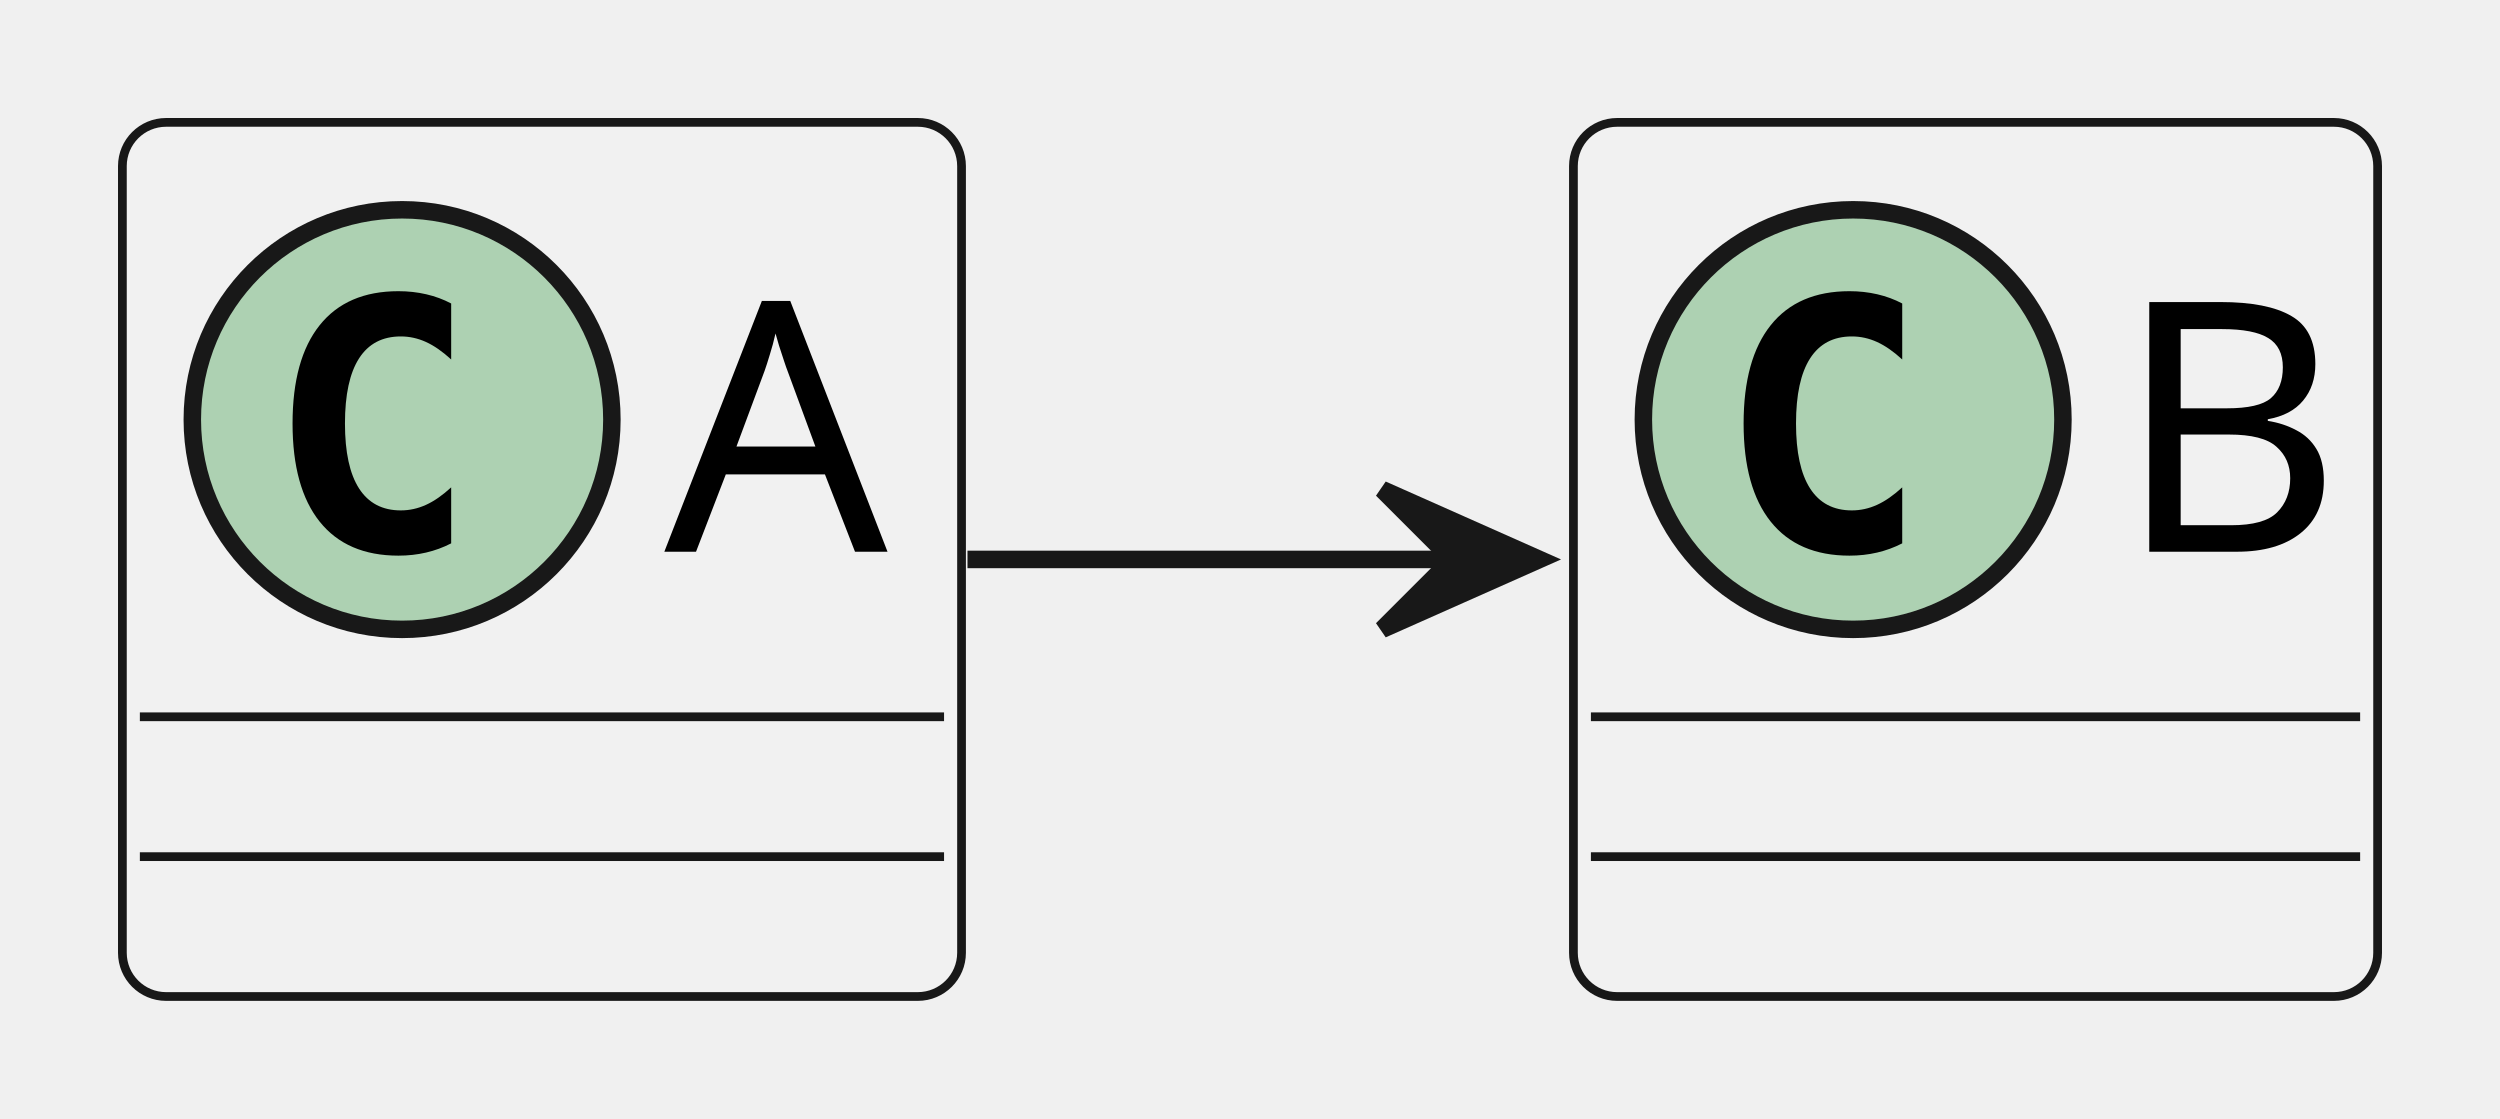
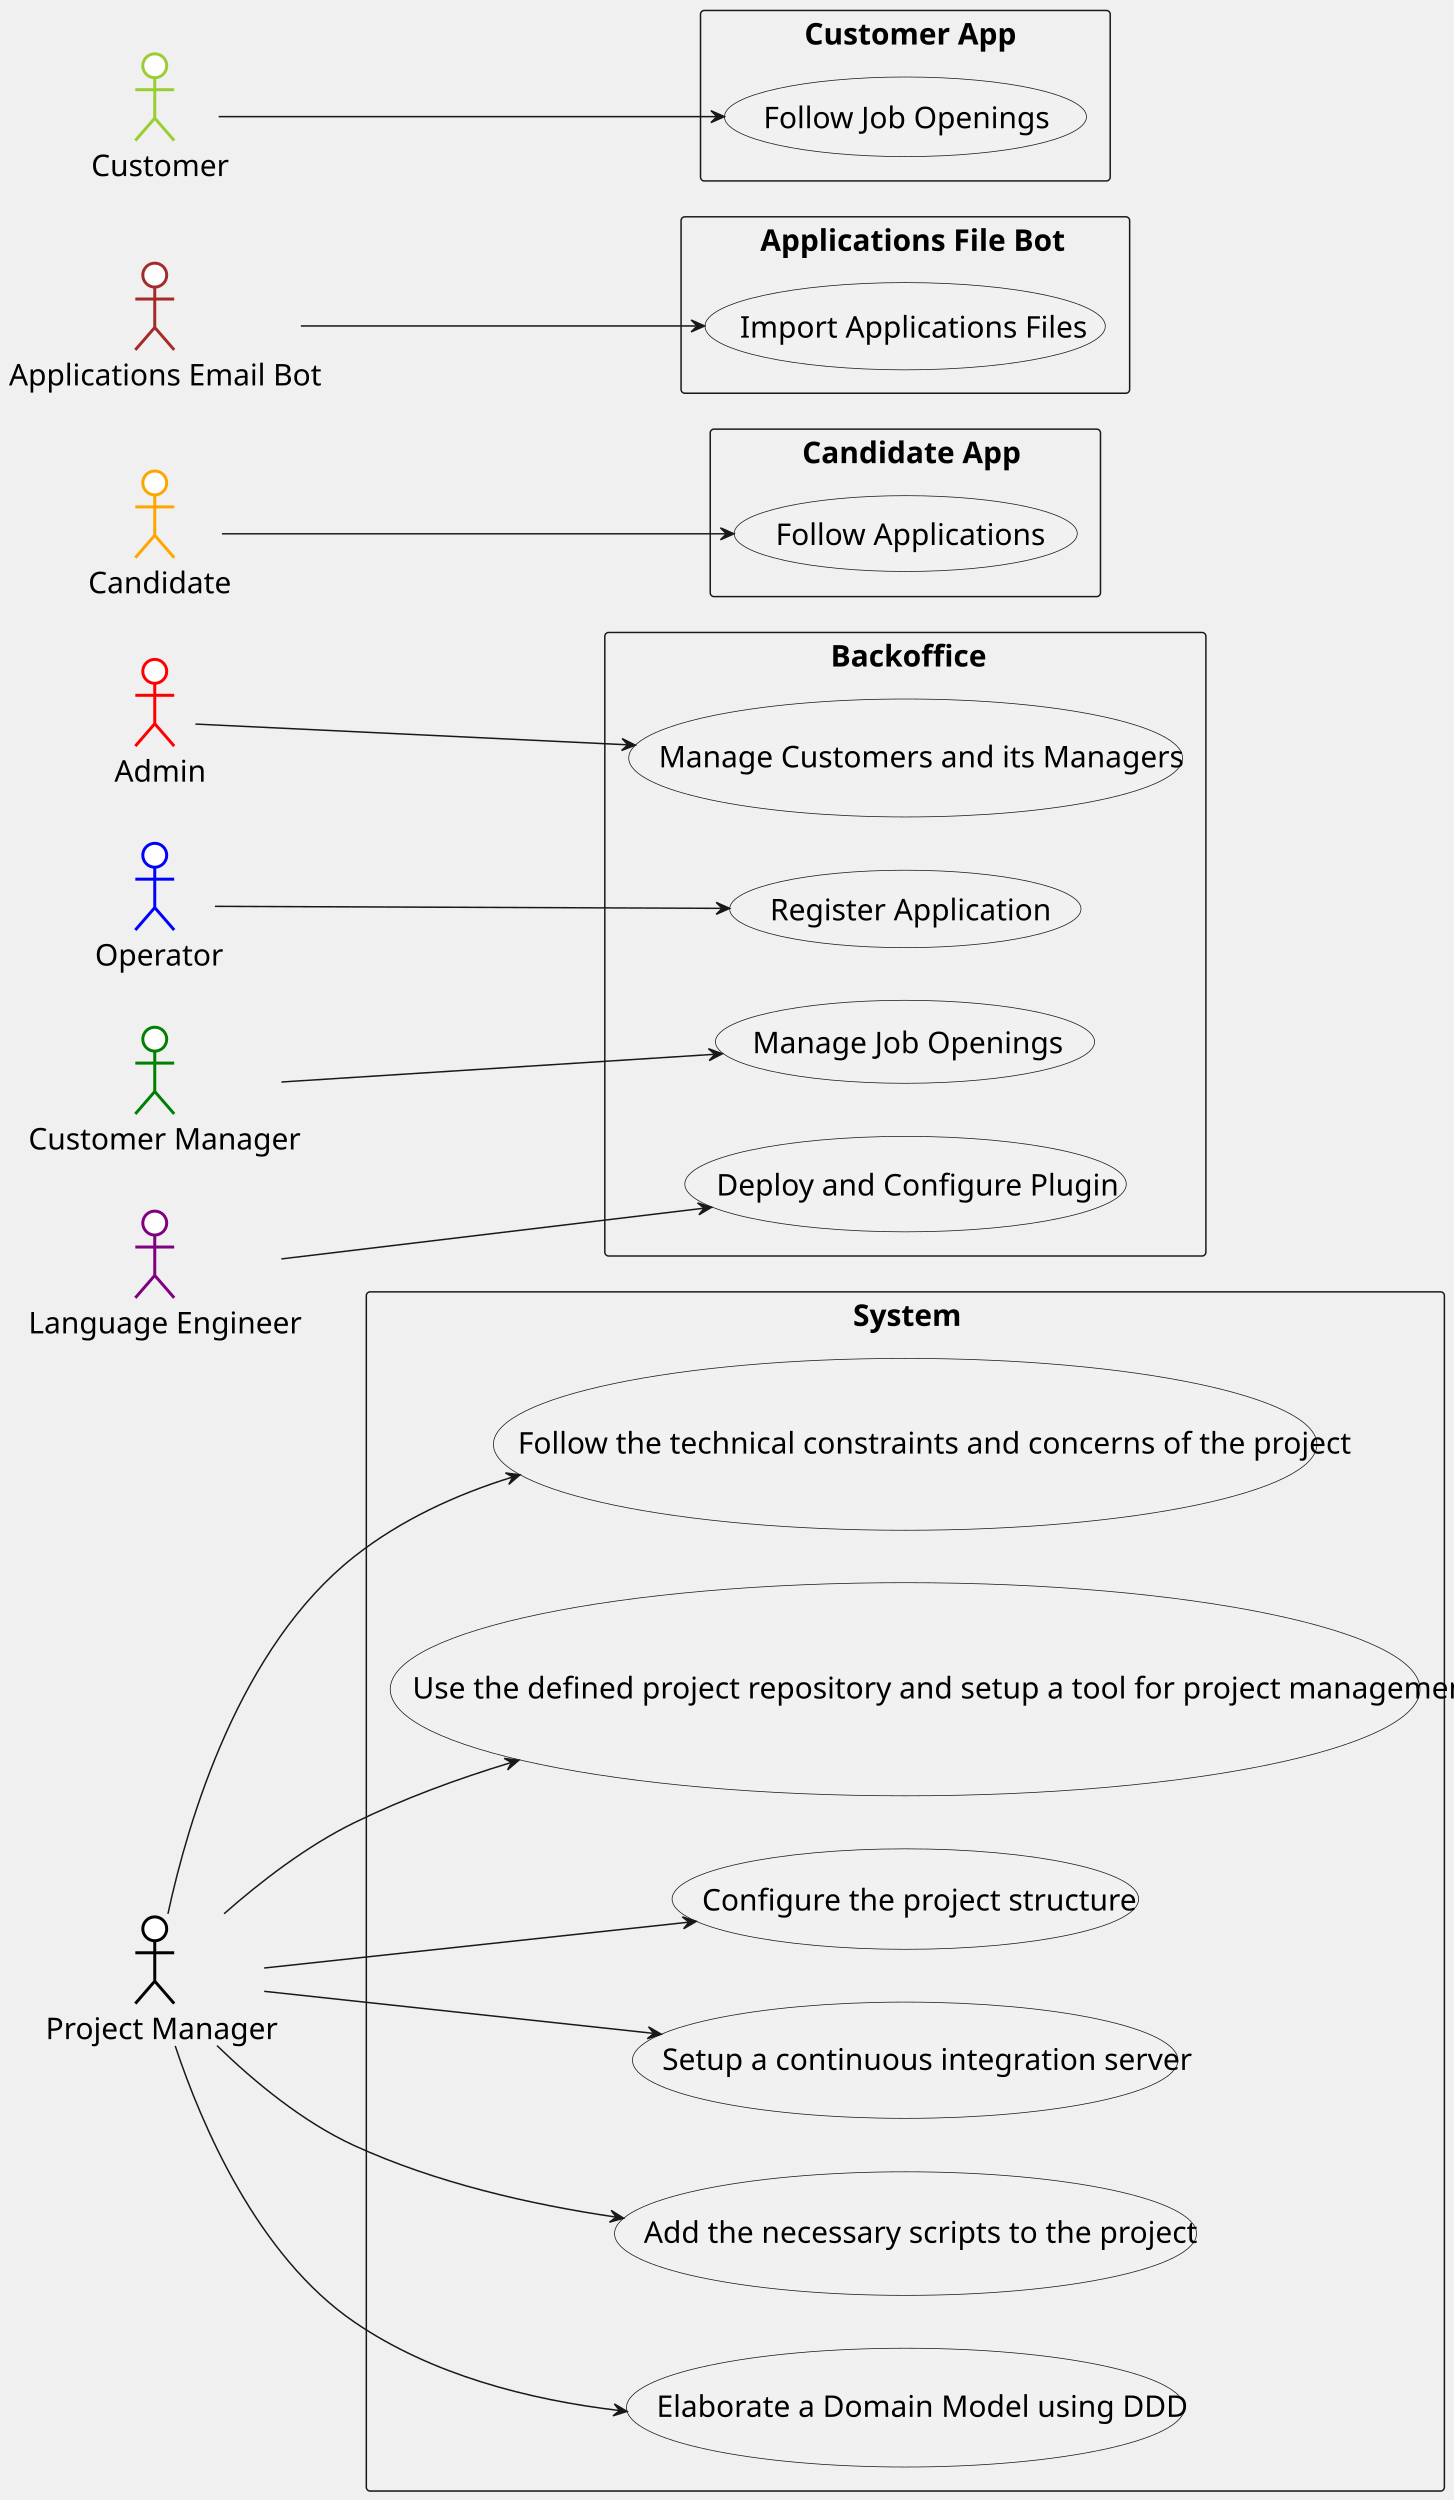
- <svg xmlns="http://www.w3.org/2000/svg" contentStyleType="text/css" height="64px" preserveAspectRatio="none" style="width:143px;height:64px;background:#FFFFFF;" version="1.1" viewBox="0 0 143 64" width="143px" zoomAndPan="magnify">
+ <svg xmlns="http://www.w3.org/2000/svg" contentStyleType="text/css" height="1672px" preserveAspectRatio="none" style="width:972px;height:1672px;background:#FFFFFF;" version="1.1" viewBox="0 0 972 1672" width="972px" zoomAndPan="magnify">
  <defs />
  <g>
-     <g id="elem_A">
-       <rect codeLine="2" fill="#F1F1F1" height="50" id="A" rx="2.5" ry="2.5" style="stroke:#181818;stroke-width:0.5;" width="48" x="7" y="7" />
-       <ellipse cx="23" cy="24" fill="#ADD1B2" rx="12" ry="12" style="stroke:#181818;stroke-width:1.0;" />
-       <path d="M25.807,31.08 Q25.123,31.432 24.371,31.607 Q23.619,31.783 22.789,31.783 Q19.84,31.783 18.287,29.84 Q16.734,27.896 16.734,24.225 Q16.734,20.543 18.287,18.6 Q19.84,16.656 22.789,16.656 Q23.619,16.656 24.381,16.832 Q25.143,17.008 25.807,17.359 L25.807,20.562 Q25.064,19.879 24.366,19.561 Q23.668,19.244 22.926,19.244 Q21.344,19.244 20.538,20.499 Q19.732,21.754 19.732,24.225 Q19.732,26.686 20.538,27.94 Q21.344,29.195 22.926,29.195 Q23.668,29.195 24.366,28.878 Q25.064,28.561 25.807,27.877 Z " fill="#000000" />
-       <text fill="#000000" font-family="sans-serif" font-size="20" lengthAdjust="spacing" textLength="14" x="38" y="31.559">A</text>
-       <line style="stroke:#181818;stroke-width:0.5;" x1="8" x2="54" y1="41" y2="41" />
-       <line style="stroke:#181818;stroke-width:0.5;" x1="8" x2="54" y1="49" y2="49" />
+     <g id="cluster_System">
+       <rect fill="none" height="802" rx="2.5" ry="2.5" style="stroke:#181818;stroke-width:1.0;" width="721" x="245" y="864" />
+       <text fill="#000000" font-family="sans-serif" font-size="20" font-weight="bold" lengthAdjust="spacing" textLength="70" x="570.5" y="886.762">System</text>
    </g>
-     <g id="elem_B">
-       <rect codeLine="6" fill="#F1F1F1" height="50" id="B" rx="2.5" ry="2.5" style="stroke:#181818;stroke-width:0.5;" width="46" x="90" y="7" />
-       <ellipse cx="106" cy="24" fill="#ADD1B2" rx="12" ry="12" style="stroke:#181818;stroke-width:1.0;" />
-       <path d="M108.807,31.08 Q108.123,31.432 107.371,31.607 Q106.619,31.783 105.789,31.783 Q102.84,31.783 101.287,29.84 Q99.734,27.896 99.734,24.225 Q99.734,20.543 101.287,18.6 Q102.84,16.656 105.789,16.656 Q106.619,16.656 107.381,16.832 Q108.143,17.008 108.807,17.359 L108.807,20.562 Q108.064,19.879 107.366,19.561 Q106.668,19.244 105.926,19.244 Q104.344,19.244 103.538,20.499 Q102.732,21.754 102.732,24.225 Q102.732,26.686 103.538,27.94 Q104.344,29.195 105.926,29.195 Q106.668,29.195 107.366,28.878 Q108.064,28.561 108.807,27.877 Z " fill="#000000" />
-       <text fill="#000000" font-family="sans-serif" font-size="20" lengthAdjust="spacing" textLength="12" x="121" y="31.559">B</text>
-       <line style="stroke:#181818;stroke-width:0.5;" x1="91" x2="135" y1="41" y2="41" />
-       <line style="stroke:#181818;stroke-width:0.5;" x1="91" x2="135" y1="49" y2="49" />
+     <g id="cluster_Backoffice">
+       <rect fill="none" height="417" rx="2.5" ry="2.5" style="stroke:#181818;stroke-width:1.0;" width="402" x="404.5" y="423" />
+       <text fill="#000000" font-family="sans-serif" font-size="20" font-weight="bold" lengthAdjust="spacing" textLength="100" x="555.5" y="445.762">Backoffice</text>
    </g>
-     <g id="link_A_B">
-       <path codeLine="10" d="M55.34,32 C64.62,32 73.89,32 83.16,32 " fill="none" id="A-to-B" style="stroke:#181818;stroke-width:1.0;" />
-       <polygon fill="#181818" points="88.06,32,79.06,28,83.06,32,79.06,36,88.06,32" style="stroke:#181818;stroke-width:1.0;" />
+     <g id="cluster_Candidate App">
+       <rect fill="none" height="112" rx="2.5" ry="2.5" style="stroke:#181818;stroke-width:1.0;" width="261" x="475" y="287" />
+       <text fill="#000000" font-family="sans-serif" font-size="20" font-weight="bold" lengthAdjust="spacing" textLength="138" x="536.5" y="309.762">Candidate App</text>
+     </g>
+     <g id="cluster_Applications File Bot">
+       <rect fill="none" height="118" rx="2.5" ry="2.5" style="stroke:#181818;stroke-width:1.0;" width="300" x="455.5" y="145" />
+       <text fill="#000000" font-family="sans-serif" font-size="20" font-weight="bold" lengthAdjust="spacing" textLength="194" x="508.5" y="167.762">Applications File Bot</text>
+     </g>
+     <g id="cluster_Customer App">
+       <rect fill="none" height="114" rx="2.5" ry="2.5" style="stroke:#181818;stroke-width:1.0;" width="274" x="468.5" y="7" />
+       <text fill="#000000" font-family="sans-serif" font-size="20" font-weight="bold" lengthAdjust="spacing" textLength="135" x="538" y="29.762">Customer App</text>
+     </g>
+     <g id="elem_G001">
+       <ellipse cx="605.361" cy="965.972" fill="#F1F1F1" rx="275.361" ry="57.472" style="stroke:#181818;stroke-width:0.5;" />
+       <text fill="#000000" font-family="sans-serif" font-size="20" lengthAdjust="spacing" textLength="518" x="346.361" y="972.156">Follow the technical constraints and concerns of the project</text>
+     </g>
+     <g id="elem_G002">
+       <ellipse cx="605.344" cy="1129.769" fill="#F1F1F1" rx="344.344" ry="71.269" style="stroke:#181818;stroke-width:0.5;" />
+       <text fill="#000000" font-family="sans-serif" font-size="20" lengthAdjust="spacing" textLength="659" x="275.844" y="1135.952">Use the defined project repository and setup a tool for project management</text>
+     </g>
+     <g id="elem_G003">
+       <ellipse cx="605.516" cy="1270.103" fill="#F1F1F1" rx="156.016" ry="33.603" style="stroke:#181818;stroke-width:0.5;" />
+       <text fill="#000000" font-family="sans-serif" font-size="20" lengthAdjust="spacing" textLength="266" x="469.516" y="1277.734">Configure the project structure</text>
+     </g>
+     <g id="elem_G004">
+       <ellipse cx="605.393" cy="1377.879" fill="#F1F1F1" rx="182.393" ry="38.879" style="stroke:#181818;stroke-width:0.5;" />
+       <text fill="#000000" font-family="sans-serif" font-size="20" lengthAdjust="spacing" textLength="324" x="442.835" y="1384.36">Setup a continuous integration server</text>
+     </g>
+     <g id="elem_G005">
+       <ellipse cx="605.615" cy="1493.823" fill="#F1F1F1" rx="194.615" ry="41.323" style="stroke:#181818;stroke-width:0.5;" />
+       <text fill="#000000" font-family="sans-serif" font-size="20" lengthAdjust="spacing" textLength="350" x="430.615" y="1500.007">Add the necessary scripts to the project</text>
+     </g>
+     <g id="elem_G006">
+       <ellipse cx="605.607" cy="1610.221" fill="#F1F1F1" rx="186.607" ry="39.721" style="stroke:#181818;stroke-width:0.5;" />
+       <text fill="#000000" font-family="sans-serif" font-size="20" lengthAdjust="spacing" textLength="333" x="439.107" y="1616.405">Elaborate a Domain Model using DDD</text>
+     </g>
+     <g id="elem_UC1">
+       <ellipse cx="605.699" cy="506.94" fill="#F1F1F1" rx="185.199" ry="39.44" style="stroke:#181818;stroke-width:0.5;" />
+       <text fill="#000000" font-family="sans-serif" font-size="20" lengthAdjust="spacing" textLength="330" x="440.546" y="513.206">Manage Customers and its Managers</text>
+     </g>
+     <g id="elem_UC2">
+       <ellipse cx="605.638" cy="791.928" fill="#F1F1F1" rx="147.638" ry="31.927" style="stroke:#181818;stroke-width:0.5;" />
+       <text fill="#000000" font-family="sans-serif" font-size="20" lengthAdjust="spacing" textLength="247" x="479.138" y="799.558">Deploy and Configure Plugin</text>
+     </g>
+     <g id="elem_UC3">
+       <ellipse cx="605.49" cy="607.898" fill="#F1F1F1" rx="117.49" ry="25.898" style="stroke:#181818;stroke-width:0.5;" />
+       <text fill="#000000" font-family="sans-serif" font-size="20" lengthAdjust="spacing" textLength="175" x="514.99" y="615.529">Register Application</text>
+     </g>
+     <g id="elem_UC4">
+       <ellipse cx="605.281" cy="696.756" fill="#F1F1F1" rx="126.781" ry="27.756" style="stroke:#181818;stroke-width:0.5;" />
+       <text fill="#000000" font-family="sans-serif" font-size="20" lengthAdjust="spacing" textLength="198" x="503.281" y="704.387">Manage Job Openings</text>
+     </g>
+     <g id="elem_UC5">
+       <ellipse cx="605.744" cy="356.849" fill="#F1F1F1" rx="114.744" ry="25.349" style="stroke:#181818;stroke-width:0.5;" />
+       <text fill="#000000" font-family="sans-serif" font-size="20" lengthAdjust="spacing" textLength="168" x="518.744" y="364.48">Follow Applications</text>
+     </g>
+     <g id="elem_UC6">
+       <ellipse cx="605.374" cy="218.175" fill="#F1F1F1" rx="133.874" ry="29.175" style="stroke:#181818;stroke-width:0.5;" />
+       <text fill="#000000" font-family="sans-serif" font-size="20" lengthAdjust="spacing" textLength="215" x="494.874" y="225.806">Import Applications Files</text>
+     </g>
+     <g id="elem_UC7">
+       <ellipse cx="605.58" cy="78.116" fill="#F1F1F1" rx="121.08" ry="26.616" style="stroke:#181818;stroke-width:0.5;" />
+       <text fill="#000000" font-family="sans-serif" font-size="20" lengthAdjust="spacing" textLength="184" x="510.58" y="85.747">Follow Job Openings</text>
+     </g>
+     <g id="elem_PM">
+       <ellipse cx="103.5" cy="1290" fill="#FFFFFF" rx="8" ry="8" style="stroke:#000000;stroke-width:2.0;" />
+       <path d="M103.5,1298 L103.5,1325 M90.5,1306 L116.5,1306 M103.5,1325 L90.5,1340 M103.5,1325 L116.5,1340 " fill="none" style="stroke:#000000;stroke-width:2.0;" />
+       <text fill="#000000" font-family="sans-serif" font-size="20" lengthAdjust="spacing" textLength="146" x="30.5" y="1363.762">Project Manager</text>
+     </g>
+     <g id="elem_AD">
+       <ellipse cx="103.5" cy="449" fill="#FFFFFF" rx="8" ry="8" style="stroke:#FF0000;stroke-width:2.0;" />
+       <path d="M103.5,457 L103.5,484 M90.5,465 L116.5,465 M103.5,484 L90.5,499 M103.5,484 L116.5,499 " fill="none" style="stroke:#FF0000;stroke-width:2.0;" />
+       <text fill="#000000" font-family="sans-serif" font-size="20" lengthAdjust="spacing" textLength="54" x="76.5" y="522.762">Admin</text>
+     </g>
+     <g id="elem_OP">
+       <ellipse cx="103.5" cy="572" fill="#FFFFFF" rx="8" ry="8" style="stroke:#0000FF;stroke-width:2.0;" />
+       <path d="M103.5,580 L103.5,607 M90.5,588 L116.5,588 M103.5,607 L90.5,622 M103.5,607 L116.5,622 " fill="none" style="stroke:#0000FF;stroke-width:2.0;" />
+       <text fill="#000000" font-family="sans-serif" font-size="20" lengthAdjust="spacing" textLength="80" x="63.5" y="645.762">Operator</text>
+     </g>
+     <g id="elem_CM">
+       <ellipse cx="103.5" cy="695" fill="#FFFFFF" rx="8" ry="8" style="stroke:#008000;stroke-width:2.0;" />
+       <path d="M103.5,703 L103.5,730 M90.5,711 L116.5,711 M103.5,730 L90.5,745 M103.5,730 L116.5,745 " fill="none" style="stroke:#008000;stroke-width:2.0;" />
+       <text fill="#000000" font-family="sans-serif" font-size="20" lengthAdjust="spacing" textLength="169" x="19" y="768.762">Customer Manager</text>
+     </g>
+     <g id="elem_LE">
+       <ellipse cx="103.5" cy="818" fill="#FFFFFF" rx="8" ry="8" style="stroke:#800080;stroke-width:2.0;" />
+       <path d="M103.5,826 L103.5,853 M90.5,834 L116.5,834 M103.5,853 L90.5,868 M103.5,853 L116.5,868 " fill="none" style="stroke:#800080;stroke-width:2.0;" />
+       <text fill="#000000" font-family="sans-serif" font-size="20" lengthAdjust="spacing" textLength="169" x="19" y="891.762">Language Engineer</text>
+     </g>
+     <g id="elem_CA">
+       <ellipse cx="103.5" cy="323" fill="#FFFFFF" rx="8" ry="8" style="stroke:#FFA500;stroke-width:2.0;" />
+       <path d="M103.5,331 L103.5,358 M90.5,339 L116.5,339 M103.5,358 L90.5,373 M103.5,358 L116.5,373 " fill="none" style="stroke:#FFA500;stroke-width:2.0;" />
+       <text fill="#000000" font-family="sans-serif" font-size="20" lengthAdjust="spacing" textLength="89" x="59" y="396.762">Candidate</text>
+     </g>
+     <g id="elem_EB">
+       <ellipse cx="103.5" cy="184" fill="#FFFFFF" rx="8" ry="8" style="stroke:#A52A2A;stroke-width:2.0;" />
+       <path d="M103.5,192 L103.5,219 M90.5,200 L116.5,200 M103.5,219 L90.5,234 M103.5,219 L116.5,234 " fill="none" style="stroke:#A52A2A;stroke-width:2.0;" />
+       <text fill="#000000" font-family="sans-serif" font-size="20" lengthAdjust="spacing" textLength="195" x="6" y="257.762">Applications Email Bot</text>
+     </g>
+     <g id="elem_CU">
+       <ellipse cx="103.5" cy="44" fill="#FFFFFF" rx="8" ry="8" style="stroke:#9ACD32;stroke-width:2.0;" />
+       <path d="M103.5,52 L103.5,79 M90.5,60 L116.5,60 M103.5,79 L90.5,94 M103.5,79 L116.5,94 " fill="none" style="stroke:#9ACD32;stroke-width:2.0;" />
+       <text fill="#000000" font-family="sans-serif" font-size="20" lengthAdjust="spacing" textLength="85" x="61" y="117.762">Customer</text>
+     </g>
+     <g id="link_PM_G001">
+       <path d="M112.32,1279.96 C125.94,1216.78 160.28,1101.42 237,1041 C267.84,1016.71 304.54,999.7 342.63,987.89 " fill="none" id="PM-to-G001" style="stroke:#181818;stroke-width:1.0;" />
+       <polygon fill="#181818" points="347.77,986.33,337.998,985.098,342.983,987.773,340.308,992.758,347.77,986.33" style="stroke:#181818;stroke-width:1.0;" />
+     </g>
+     <g id="link_PM_G002">
+       <path d="M149.85,1279.92 C173.99,1258.68 205.21,1234.51 237,1219 C269.89,1202.95 305.88,1189.68 342.07,1178.72 " fill="none" id="PM-to-G002" style="stroke:#181818;stroke-width:1.0;" />
+       <polygon fill="#181818" points="346.94,1177.26,337.168,1176.028,342.153,1178.703,339.478,1183.688,346.94,1177.26" style="stroke:#181818;stroke-width:1.0;" />
+     </g>
+     <g id="link_PM_G003">
+       <path d="M176.67,1316.21 C250.59,1308.22 367.52,1295.59 460.46,1285.56 " fill="none" id="PM-to-G003" style="stroke:#181818;stroke-width:1.0;" />
+       <polygon fill="#181818" points="465.71,1284.99,456.329,1281.991,460.74,1285.533,457.197,1289.943,465.71,1284.99" style="stroke:#181818;stroke-width:1.0;" />
+     </g>
+     <g id="link_PM_G004">
+       <path d="M176.67,1331.79 C244.55,1339.13 348.7,1350.37 437.24,1359.94 " fill="none" id="PM-to-G004" style="stroke:#181818;stroke-width:1.0;" />
+       <polygon fill="#181818" points="442.25,1360.48,433.723,1355.551,437.278,1359.951,432.877,1363.506,442.25,1360.48" style="stroke:#181818;stroke-width:1.0;" />
+     </g>
+     <g id="link_PM_G005">
+       <path d="M145.12,1368.09 C169.45,1391.73 202.33,1419.17 237,1435 C291.07,1459.68 353.72,1474.24 411.81,1482.77 " fill="none" id="PM-to-G005" style="stroke:#181818;stroke-width:1.0;" />
+       <polygon fill="#181818" points="417.06,1483.53,408.723,1478.287,412.111,1482.817,407.582,1486.206,417.06,1483.53" style="stroke:#181818;stroke-width:1.0;" />
+     </g>
+     <g id="link_PM_G006">
+       <path d="M117.18,1368.3 C134.83,1421.37 172.18,1508.65 237,1553 C288.44,1588.2 353.34,1604.95 414.24,1612.17 " fill="none" id="PM-to-G006" style="stroke:#181818;stroke-width:1.0;" />
+       <polygon fill="#181818" points="419.37,1612.76,410.886,1607.758,414.403,1612.189,409.972,1615.706,419.37,1612.76" style="stroke:#181818;stroke-width:1.0;" />
+     </g>
+     <g id="link_AD_UC1">
+       <path d="M130.68,484.26 C184.33,486.83 310.89,492.91 419.72,498.13 " fill="none" id="AD-to-UC1" style="stroke:#181818;stroke-width:1.0;" />
+       <polygon fill="#181818" points="424.89,498.38,416.095,493.948,419.896,498.137,415.707,501.939,424.89,498.38" style="stroke:#181818;stroke-width:1.0;" />
+     </g>
+     <g id="link_LE_UC2">
+       <path d="M188.19,841.96 C265.27,832.71 380.95,818.83 470.82,808.04 " fill="none" id="LE-to-UC2" style="stroke:#181818;stroke-width:1.0;" />
+       <polygon fill="#181818" points="475.89,807.43,466.484,804.51,470.924,808.015,467.42,812.456,475.89,807.43" style="stroke:#181818;stroke-width:1.0;" />
+     </g>
+     <g id="link_OP_UC3">
+       <path d="M143.73,606.16 C215.86,606.45 372.22,607.07 482.74,607.51 " fill="none" id="OP-to-UC3" style="stroke:#181818;stroke-width:1.0;" />
+       <polygon fill="#181818" points="487.97,607.53,478.981,603.504,482.97,607.516,478.959,611.504,487.97,607.53" style="stroke:#181818;stroke-width:1.0;" />
+     </g>
+     <g id="link_CM_UC4">
+       <path d="M188.19,723.64 C267.31,718.58 387.12,710.91 477.92,705.1 " fill="none" id="CM-to-UC4" style="stroke:#181818;stroke-width:1.0;" />
+       <polygon fill="#181818" points="483.04,704.77,473.806,701.344,478.05,705.085,474.31,709.328,483.04,704.77" style="stroke:#181818;stroke-width:1.0;" />
+     </g>
+     <g id="link_CA_UC5">
+       <path d="M148.43,357 C223.15,357 377.37,357 485.71,357 " fill="none" id="CA-to-UC5" style="stroke:#181818;stroke-width:1.0;" />
+       <polygon fill="#181818" points="490.84,357,481.84,353,485.84,357,481.84,361,490.84,357" style="stroke:#181818;stroke-width:1.0;" />
+     </g>
+     <g id="link_EB_UC6">
+       <path d="M201.2,218 C276.49,218 382,218 466.21,218 " fill="none" id="EB-to-UC6" style="stroke:#181818;stroke-width:1.0;" />
+       <polygon fill="#181818" points="471.22,218,462.22,214,466.22,218,462.22,222,471.22,218" style="stroke:#181818;stroke-width:1.0;" />
+     </g>
+     <g id="link_CU_UC7">
+       <path d="M146.27,78 C218.7,78 370.29,78 479.3,78 " fill="none" id="CU-to-UC7" style="stroke:#181818;stroke-width:1.0;" />
+       <polygon fill="#181818" points="484.46,78,475.46,74,479.46,78,475.46,82,484.46,78" style="stroke:#181818;stroke-width:1.0;" />
    </g>
  </g>
</svg>
